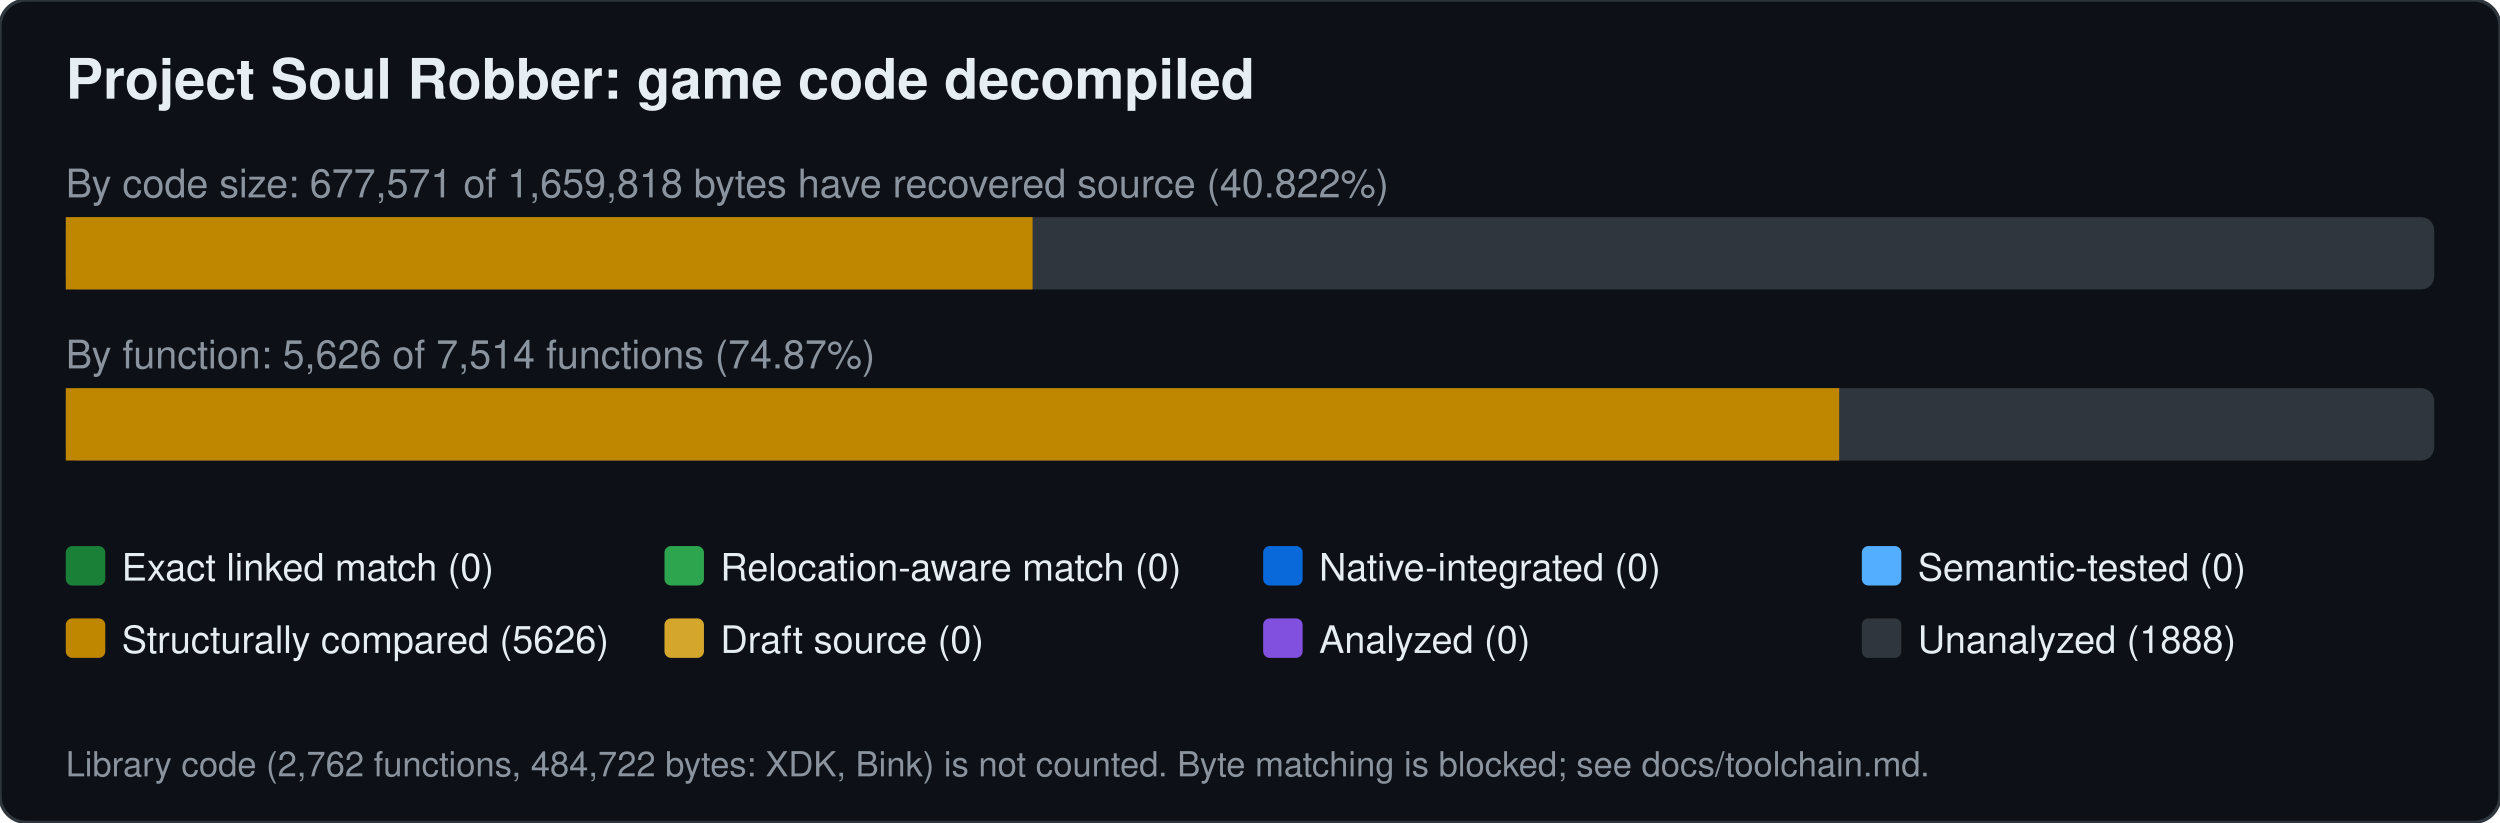
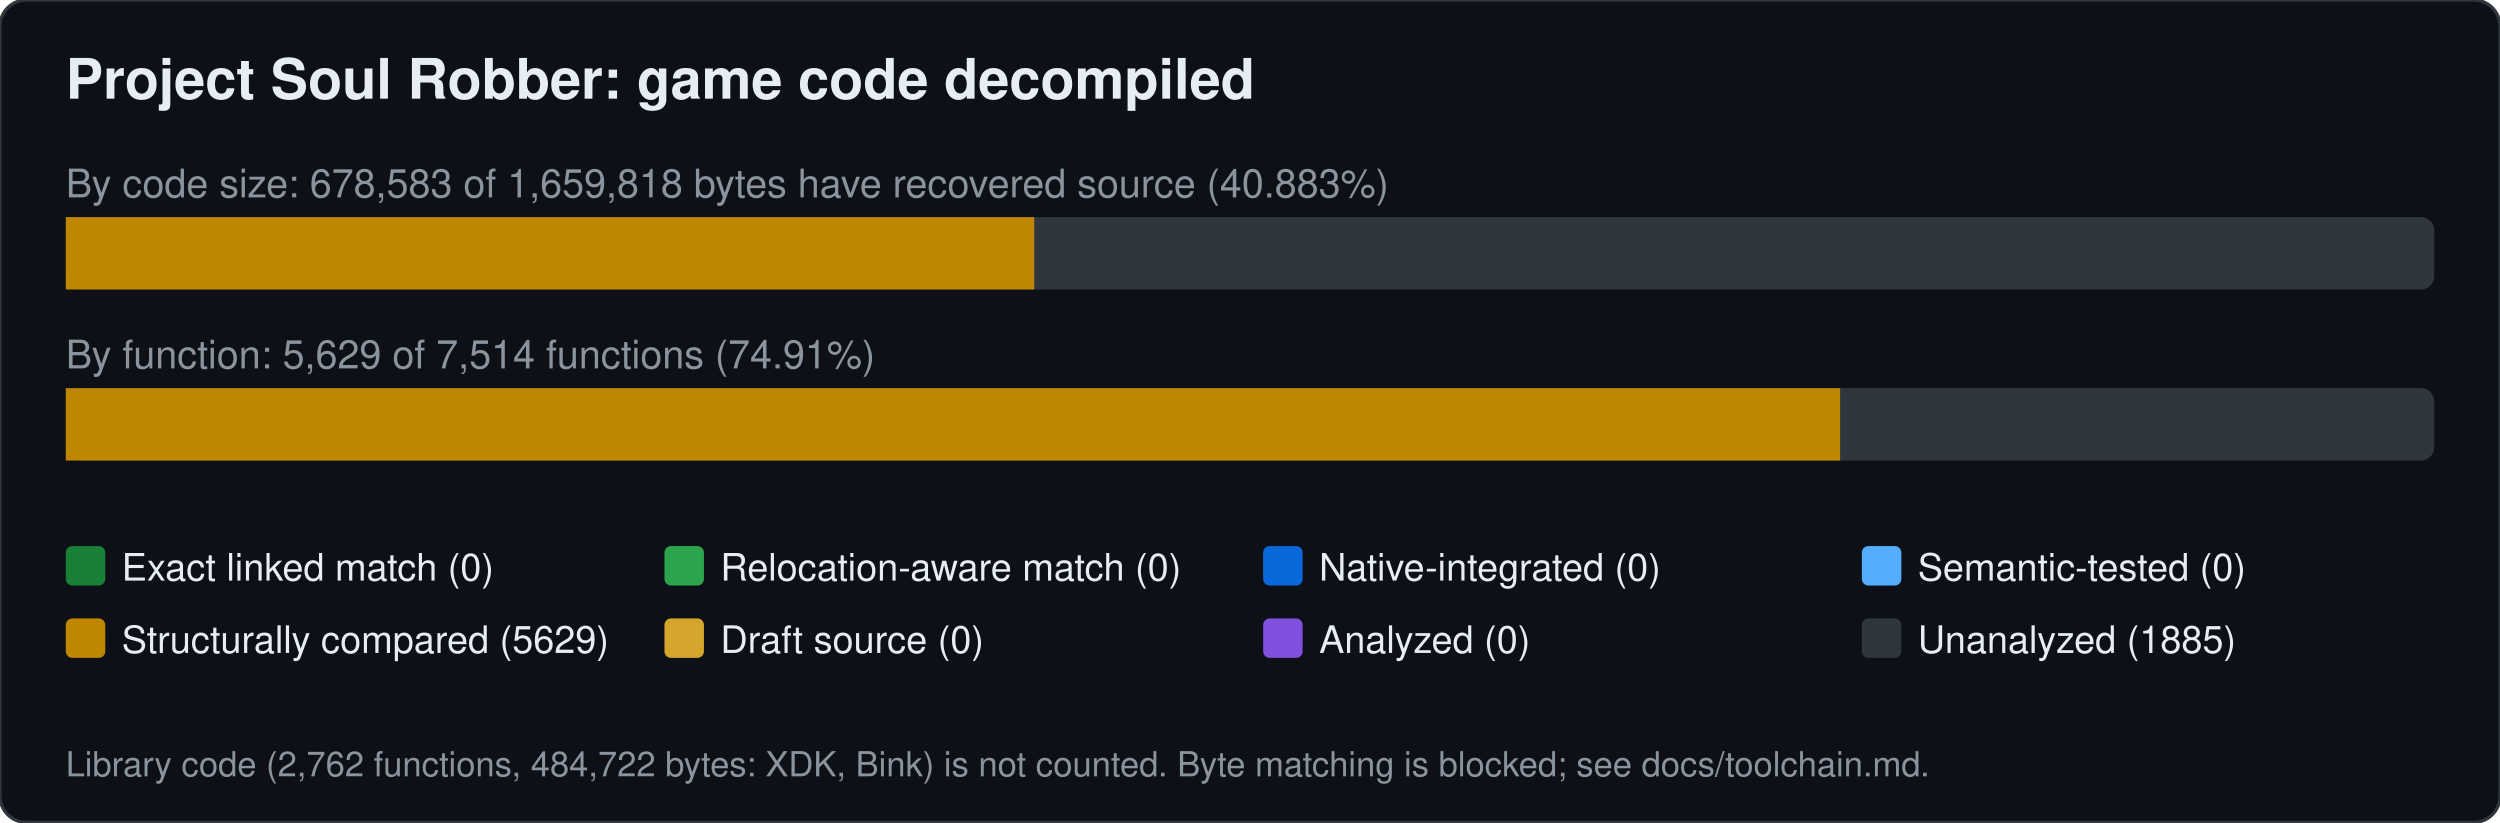
<svg xmlns="http://www.w3.org/2000/svg" width="760" height="250" viewBox="0 0 760 250" font-family="Segoe UI,Helvetica,Arial,sans-serif">
  <rect width="760" height="250" rx="8" fill="#0d1117" stroke="#30363d" />
  <text x="20" y="30" font-size="17" font-weight="600" fill="#e6edf3">Project Soul Robber: game code decompiled</text>
-   <text x="20" y="60" font-size="12" fill="#8b949e">By code size: 677,571 of 1,659,818 bytes have recovered source (40.822%)</text>
+   <text x="20" y="60" font-size="12" fill="#8b949e">By code size: 678,583 of 1,659,818 bytes have recovered source (40.883%)</text>
  <rect x="20" y="66" width="720" height="22" rx="4" fill="#30363d" />
-   <rect x="20.0" y="66" width="293.9" height="22" fill="#bf8700" />
-   <text x="20" y="112" font-size="12" fill="#8b949e">By function: 5,626 of 7,514 functions (74.87%)</text>
+   <rect x="20.0" y="66" width="294.4" height="22" fill="#bf8700" />
+   <text x="20" y="112" font-size="12" fill="#8b949e">By function: 5,629 of 7,514 functions (74.91%)</text>
  <rect x="20" y="118" width="720" height="22" rx="4" fill="#30363d" />
-   <rect x="20.0" y="118" width="539.1" height="22" fill="#bf8700" />
+   <rect x="20.0" y="118" width="539.4" height="22" fill="#bf8700" />
  <rect x="20" y="166" width="12" height="12" rx="2" fill="#1a7f37" />
  <text x="37" y="176.5" font-size="11.5" fill="#e6edf3">Exact linked match (0)</text>
  <rect x="202" y="166" width="12" height="12" rx="2" fill="#2da44e" />
  <text x="219" y="176.5" font-size="11.5" fill="#e6edf3">Relocation-aware match (0)</text>
  <rect x="384" y="166" width="12" height="12" rx="2" fill="#0969da" />
  <text x="401" y="176.5" font-size="11.5" fill="#e6edf3">Native-integrated (0)</text>
  <rect x="566" y="166" width="12" height="12" rx="2" fill="#54aeff" />
  <text x="583" y="176.5" font-size="11.5" fill="#e6edf3">Semantic-tested (0)</text>
  <rect x="20" y="188" width="12" height="12" rx="2" fill="#bf8700" />
-   <text x="37" y="198.5" font-size="11.5" fill="#e6edf3">Structurally compared (5626)</text>
+   <text x="37" y="198.5" font-size="11.5" fill="#e6edf3">Structurally compared (5629)</text>
  <rect x="202" y="188" width="12" height="12" rx="2" fill="#d4a72c" />
  <text x="219" y="198.5" font-size="11.5" fill="#e6edf3">Draft source (0)</text>
  <rect x="384" y="188" width="12" height="12" rx="2" fill="#8250df" />
  <text x="401" y="198.5" font-size="11.5" fill="#e6edf3">Analyzed (0)</text>
  <rect x="566" y="188" width="12" height="12" rx="2" fill="#30363d" />
-   <text x="583" y="198.5" font-size="11.5" fill="#e6edf3">Unanalyzed (1888)</text>
+   <text x="583" y="198.5" font-size="11.5" fill="#e6edf3">Unanalyzed (1885)</text>
  <text x="20" y="236" font-size="10.5" fill="#8b949e">Library code (2,762 functions, 484,722 bytes: XDK, Bink) is not counted. Byte matching is blocked; see docs/toolchain.md.</text>
</svg>
